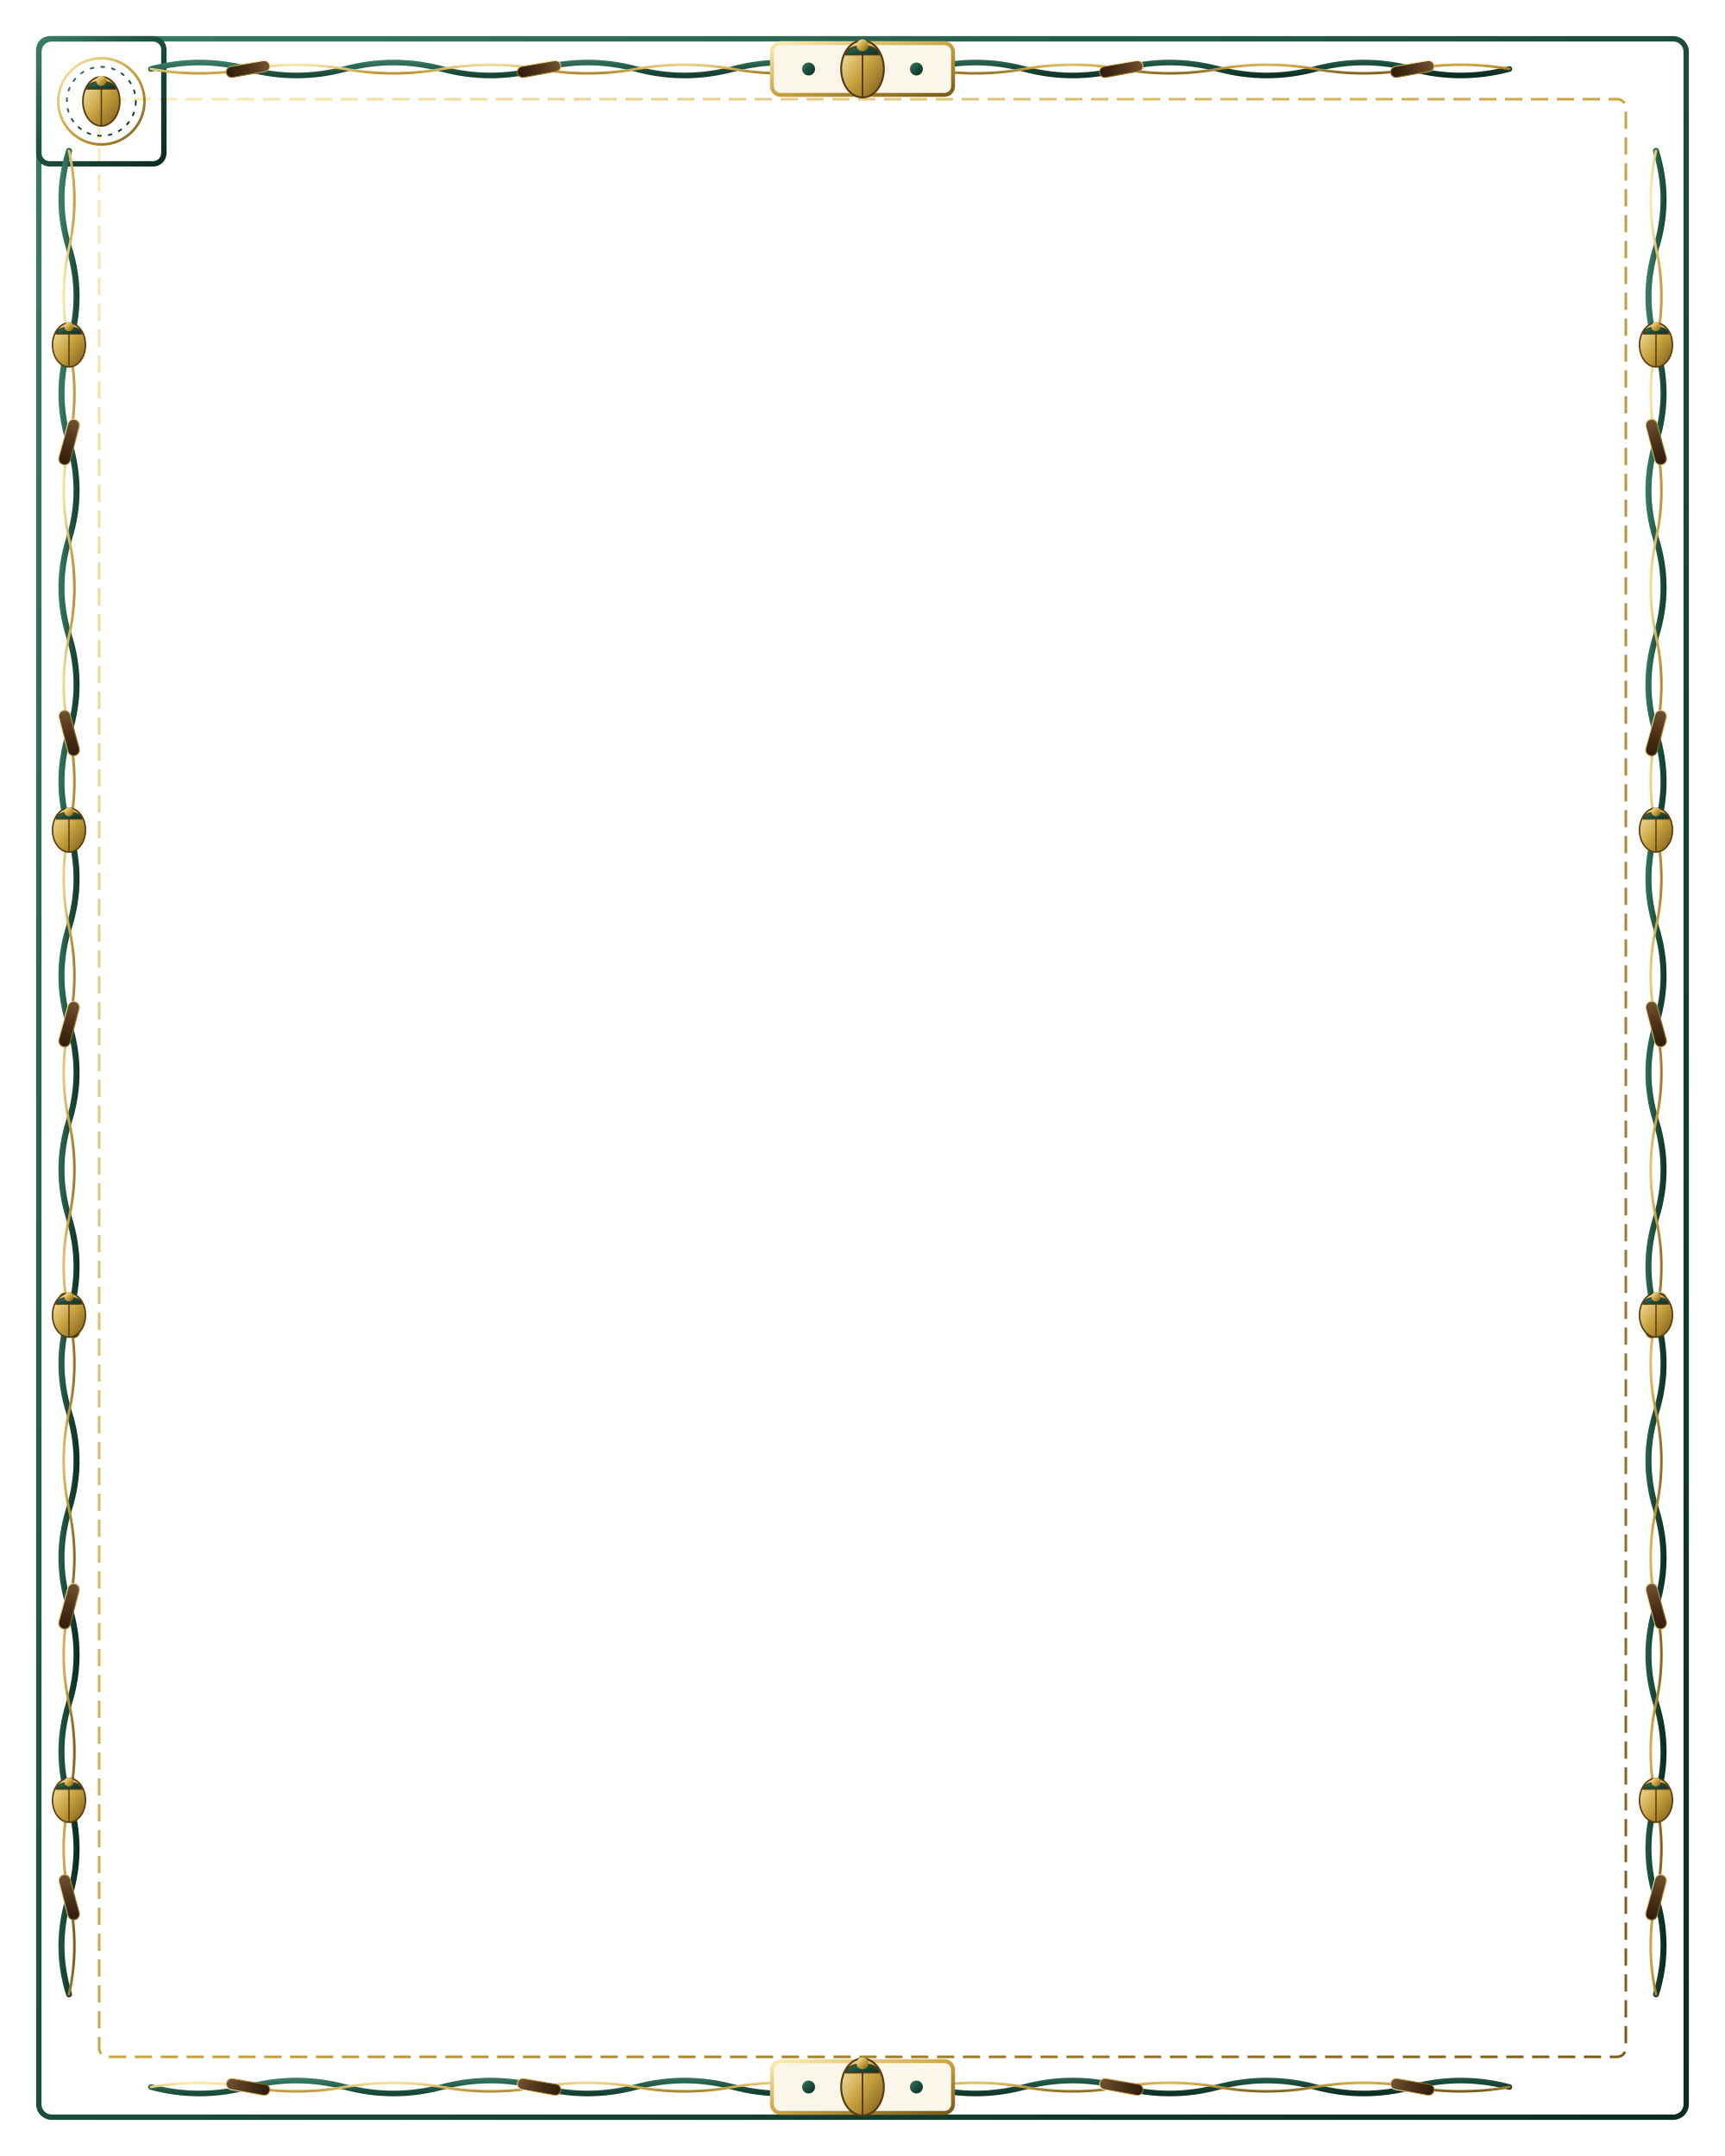
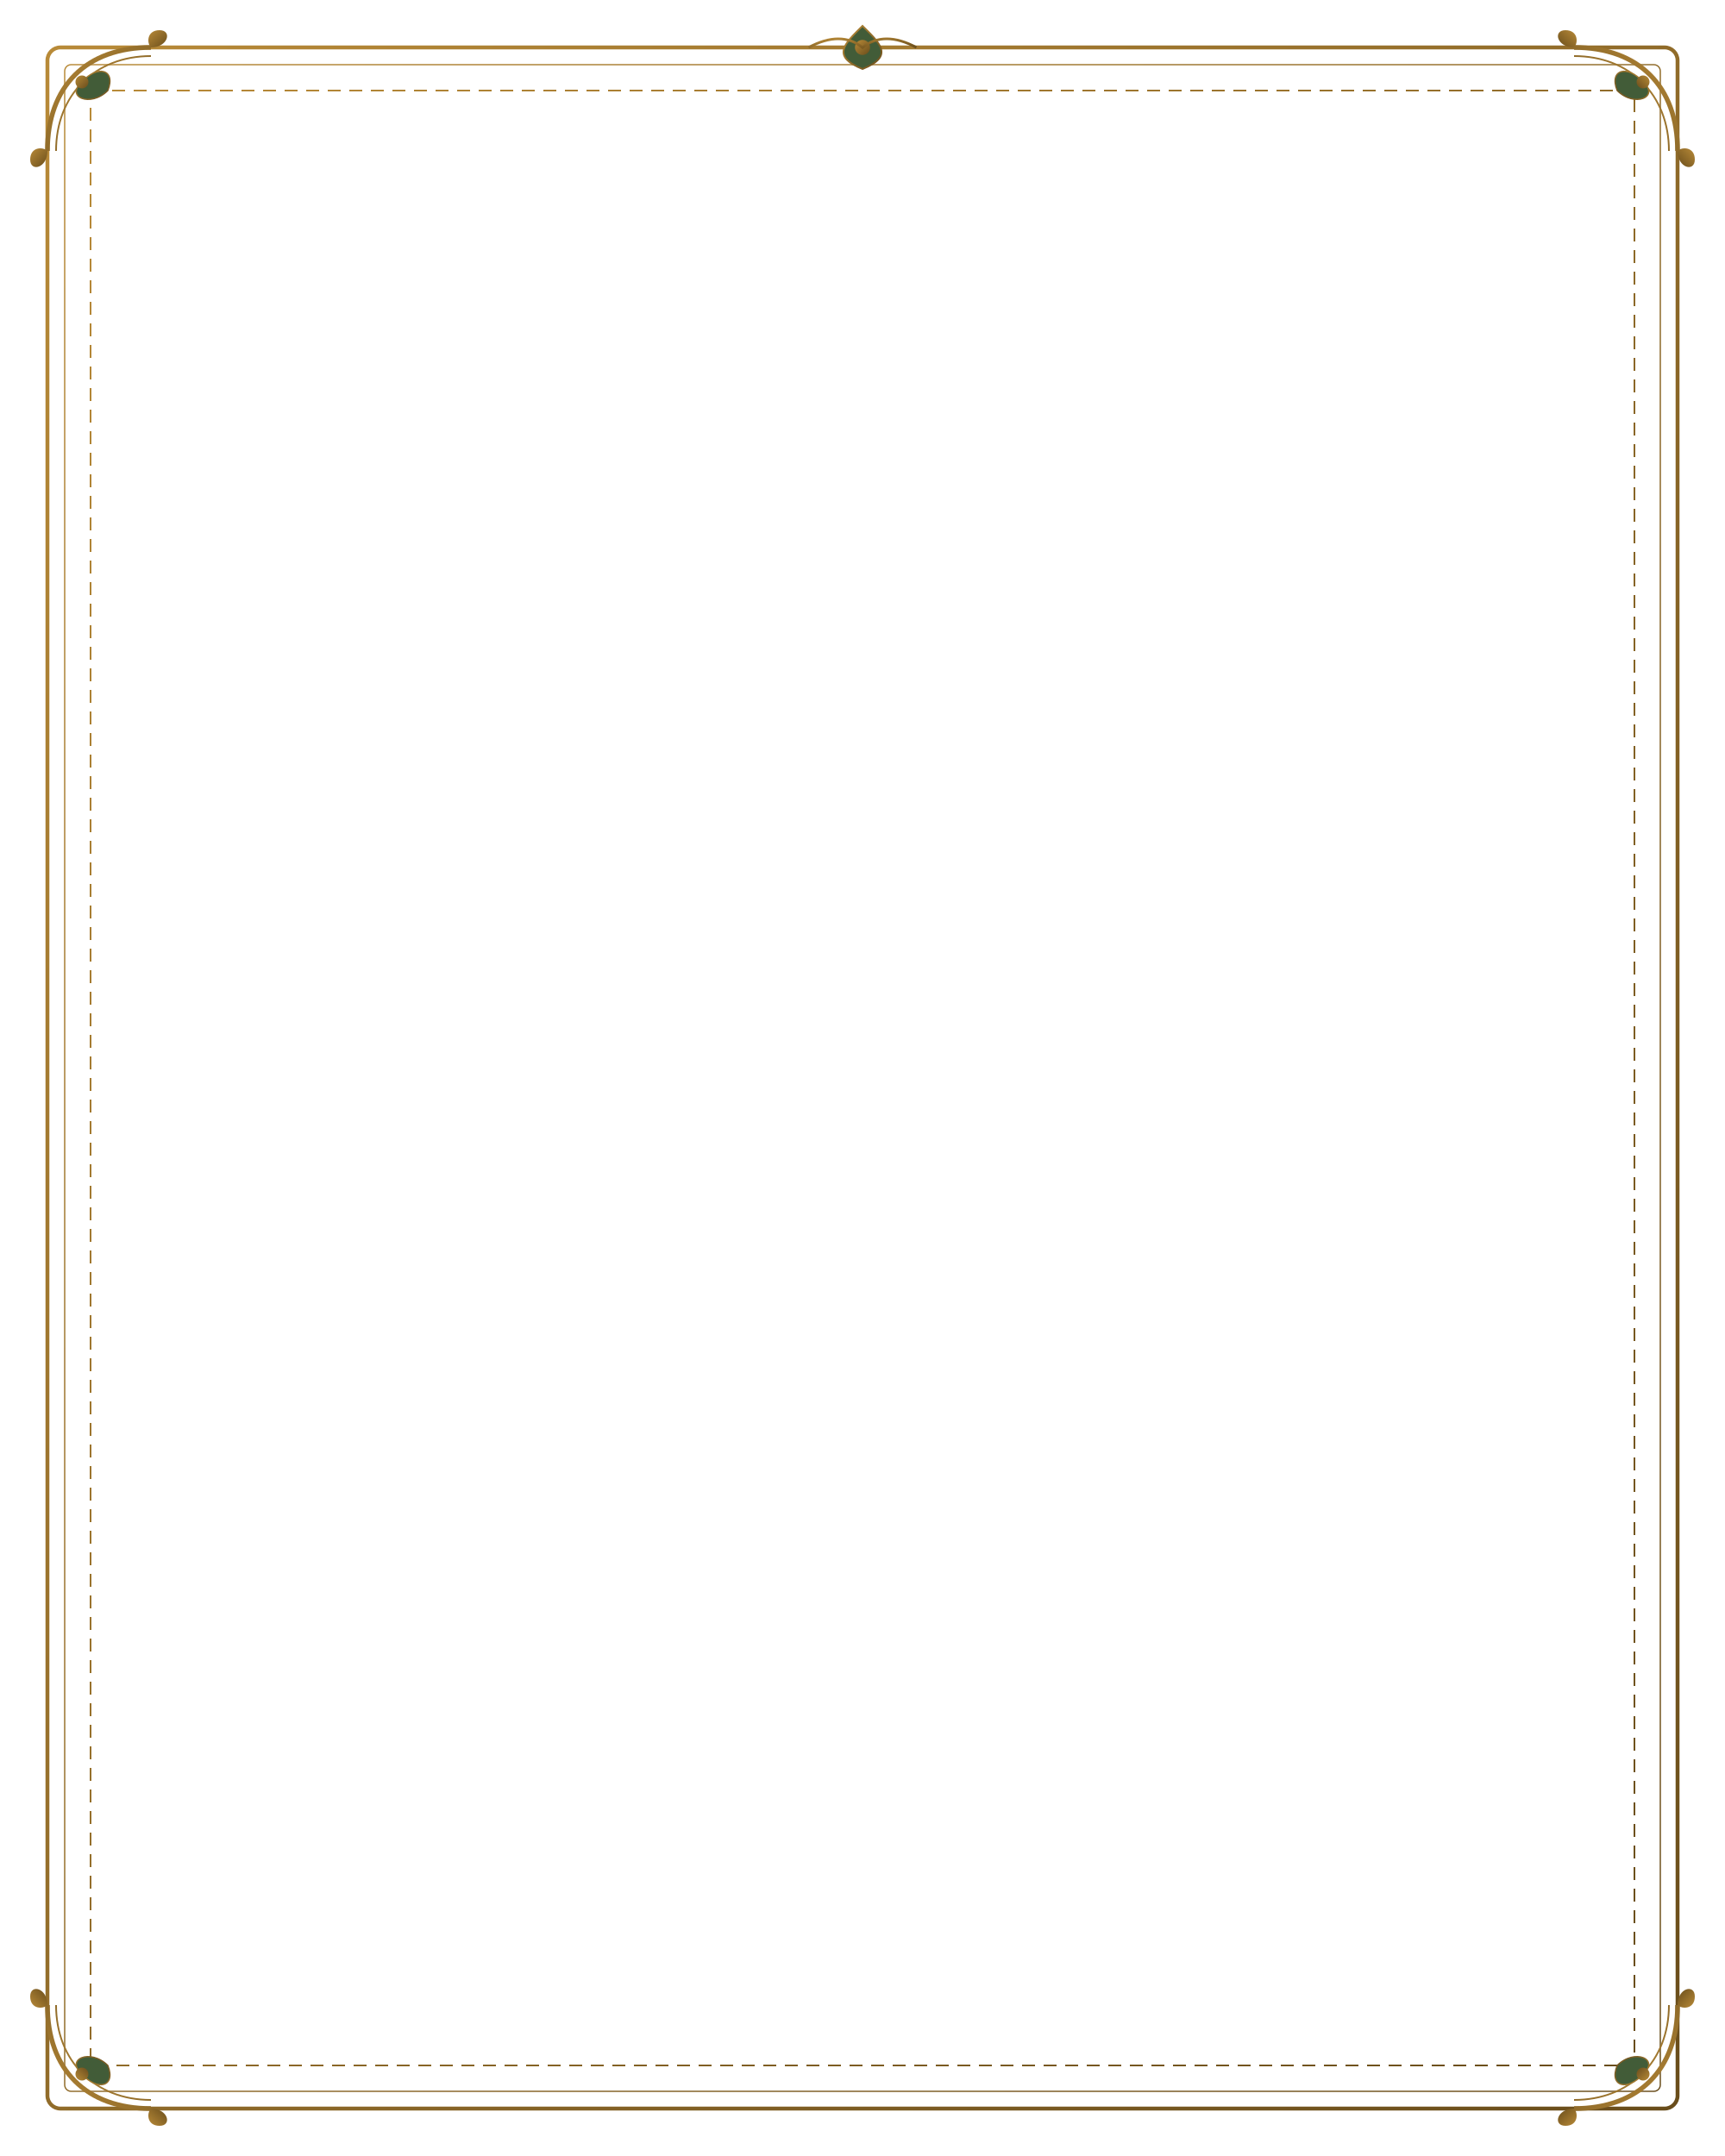
- <svg xmlns="http://www.w3.org/2000/svg" viewBox="0 0 800 1000" width="100%" height="100%">
+ <svg xmlns="http://www.w3.org/2000/svg" viewBox="0 0 800 1000" preserveAspectRatio="none" width="100%" height="100%">
  <defs>
-     <linearGradient id="emerald-b5" x1="0%" y1="0%" x2="100%" y2="100%">
-       <stop offset="0%" stop-color="#3b7d65" />
-       <stop offset="50%" stop-color="#1b4d3e" />
-       <stop offset="100%" stop-color="#0c2b22" />
+     <linearGradient id="sepia-gold" x1="0%" y1="0%" x2="100%" y2="100%">
+       <stop offset="0%" stop-color="#b88a38" />
+       <stop offset="100%" stop-color="#694d1b" />
    </linearGradient>
-     <linearGradient id="gold-b5" x1="0%" y1="0%" x2="100%" y2="100%">
-       <stop offset="0%" stop-color="#fcedb6" />
-       <stop offset="50%" stop-color="#caa442" />
-       <stop offset="100%" stop-color="#7a5a17" />
-     </linearGradient>
-     <linearGradient id="reed-b5" x1="0%" y1="0%" x2="0%" y2="100%">
-       <stop offset="0%" stop-color="#735233" />
-       <stop offset="50%" stop-color="#4d3319" />
-       <stop offset="100%" stop-color="#2d1c0c" />
-     </linearGradient>
-     <g id="cattail-b5">
-       <line x1="0" y1="-20" x2="0" y2="20" stroke="url(#emerald-b5)" stroke-width="1.8" />
-       <rect x="-3" y="-12" width="6" height="24" rx="3" fill="url(#reed-b5)" stroke="url(#gold-b5)" stroke-width="0.5" />
-       <line x1="0" y1="-12" x2="0" y2="-18" stroke="url(#reed-b5)" stroke-width="1" />
+     <g id="corner-renaissance">
+       <path d="M 22,70 C 22,40 40,22 70,22" fill="none" stroke="url(#sepia-gold)" stroke-width="2.2" />
+       <path d="M 26,70 C 26,44 44,26 70,26" fill="none" stroke="url(#sepia-gold)" stroke-width="0.8" />
+       <path d="M 22,70 C 22,78 14,80 14,74 C 14,68 20,68 22,70 Z" fill="url(#sepia-gold)" />
+       <path d="M 70,22 C 78,22 80,14 74,14 C 68,14 68,20 70,22 Z" fill="url(#sepia-gold)" />
+       <path d="M 38,38 C 45,30 54,32 50,42 C 42,50 30,45 38,38 Z" fill="#425c38" stroke="url(#sepia-gold)" stroke-width="0.6" />
+       <circle cx="38" cy="38" r="3" fill="url(#sepia-gold)" />
    </g>
-     <g id="scarab-b5">
-       <ellipse cx="0" cy="0" rx="9" ry="12" fill="url(#gold-b5)" stroke="#543b10" stroke-width="0.8" />
-       <line x1="0" y1="-7" x2="0" y2="12" stroke="#543b10" stroke-width="0.7" />
-       <path d="M -7,-6 C -7,-11 7,-11 7,-6 Z" fill="url(#emerald-b5)" stroke="#543b10" stroke-width="0.6" />
-       <circle cx="0" cy="-10" r="2.5" fill="url(#gold-b5)" />
-     </g>
-     <g id="corner-scarab-b5">
-       <rect x="18" y="18" width="58" height="58" rx="5" fill="none" stroke="url(#emerald-b5)" stroke-width="2.5" />
-       <circle cx="47" cy="47" r="20" fill="none" stroke="url(#gold-b5)" stroke-width="1.2" />
-       <circle cx="47" cy="47" r="16" fill="none" stroke="url(#emerald-b5)" stroke-width="0.8" stroke-dasharray="2,3" />
-       <use href="#scarab-b5" transform="translate(47,47) scale(0.95)" />
+     <g id="center-palmette">
+       <path d="M 0,-10 C -8,-2 -15,4 0,10 C 15,4 8,-2 0,-10 Z" fill="#425c38" stroke="url(#sepia-gold)" stroke-width="0.8" />
+       <circle cx="0" cy="0" r="3.5" fill="url(#sepia-gold)" />
+       <path d="M -25,0 Q -10,-8 0,0 Q 10,-8 25,0" fill="none" stroke="url(#sepia-gold)" stroke-width="1.2" />
    </g>
  </defs>
-   <rect x="18" y="18" width="764" height="964" rx="6" fill="none" stroke="url(#emerald-b5)" stroke-width="2.5" />
-   <rect x="46" y="46" width="708" height="908" rx="4" fill="none" stroke="url(#gold-b5)" stroke-width="1.2" stroke-dasharray="8,4" />
-   <use href="#corner-scarab-b5" x="0" y="0" />
-   <use href="#corner-scarab-b5" x="800" y="0" transform="scale(-1, 1)" />
-   <use href="#corner-scarab-b5" x="0" y="1000" transform="scale(1, -1)" />
-   <use href="#corner-scarab-b5" x="800" y="1000" transform="scale(-1, -1)" />
-   <path d="M 32,70 Q 39 47.5, 32 70 Q 25 92.5, 32 115 Q 39 137.5, 32 160 Q 25 182.5, 32 205 Q 39 227.5, 32 250 Q 25 272.5, 32 295 Q 39 317.5, 32 340 Q 25 362.5, 32 385 Q 39 407.5, 32 430 Q 25 452.5, 32 475 Q 39 497.5, 32 520 Q 25 542.5, 32 565 Q 39 587.5, 32 610 Q 25 632.5, 32 655 Q 39 677.5, 32 700 Q 25 722.5, 32 745 Q 39 767.5, 32 790 Q 25 812.5, 32 835 Q 39 857.5, 32 880 Q 25 902.5, 32 925" fill="none" stroke="url(#emerald-b5)" stroke-width="2.8" stroke-linecap="round" />
-   <path d="M 32,70 Q 27 47.5, 32 70 Q 37 92.5, 32 115 Q 27 137.5, 32 160 Q 37 182.5, 32 205 Q 27 227.5, 32 250 Q 37 272.5, 32 295 Q 27 317.5, 32 340 Q 37 362.5, 32 385 Q 27 407.5, 32 430 Q 37 452.5, 32 475 Q 27 497.5, 32 520 Q 37 542.5, 32 565 Q 27 587.5, 32 610 Q 37 632.5, 32 655 Q 27 677.5, 32 700 Q 37 722.5, 32 745 Q 27 767.5, 32 790 Q 37 812.5, 32 835 Q 27 857.5, 32 880 Q 37 902.5, 32 925" fill="none" stroke="url(#gold-b5)" stroke-width="1.2" stroke-linecap="round" />
-   <path d="M 768,70 Q 761 47.5, 768 70 Q 775 92.5, 768 115 Q 761 137.5, 768 160 Q 775 182.5, 768 205 Q 761 227.5, 768 250 Q 775 272.5, 768 295 Q 761 317.5, 768 340 Q 775 362.5, 768 385 Q 761 407.5, 768 430 Q 775 452.5, 768 475 Q 761 497.5, 768 520 Q 775 542.5, 768 565 Q 761 587.5, 768 610 Q 775 632.5, 768 655 Q 761 677.5, 768 700 Q 775 722.5, 768 745 Q 761 767.5, 768 790 Q 775 812.5, 768 835 Q 761 857.5, 768 880 Q 775 902.5, 768 925" fill="none" stroke="url(#emerald-b5)" stroke-width="2.8" stroke-linecap="round" />
-   <path d="M 768,70 Q 773 47.5, 768 70 Q 763 92.5, 768 115 Q 773 137.5, 768 160 Q 763 182.5, 768 205 Q 773 227.5, 768 250 Q 763 272.5, 768 295 Q 773 317.5, 768 340 Q 763 362.5, 768 385 Q 773 407.5, 768 430 Q 763 452.5, 768 475 Q 773 497.5, 768 520 Q 763 542.5, 768 565 Q 773 587.5, 768 610 Q 763 632.5, 768 655 Q 773 677.5, 768 700 Q 763 722.5, 768 745 Q 773 767.5, 768 790 Q 763 812.5, 768 835 Q 773 857.5, 768 880 Q 763 902.5, 768 925" fill="none" stroke="url(#gold-b5)" stroke-width="1.2" stroke-linecap="round" />
-   <use href="#scarab-b5" transform="translate(32,160) scale(0.85)" />
-   <use href="#scarab-b5" transform="translate(768,160) scale(0.85)" />
-   <use href="#cattail-b5" transform="translate(32,205) rotate(15) scale(0.9)" />
-   <use href="#cattail-b5" transform="translate(768,205) rotate(-15) scale(0.9)" />
-   <use href="#cattail-b5" transform="translate(32,340) rotate(-15) scale(0.9)" />
-   <use href="#cattail-b5" transform="translate(768,340) rotate(15) scale(0.9)" />
-   <use href="#scarab-b5" transform="translate(32,385) scale(0.85)" />
-   <use href="#scarab-b5" transform="translate(768,385) scale(0.85)" />
-   <use href="#cattail-b5" transform="translate(32,475) rotate(15) scale(0.9)" />
-   <use href="#cattail-b5" transform="translate(768,475) rotate(-15) scale(0.9)" />
-   <use href="#cattail-b5" transform="translate(32,610) rotate(-15) scale(0.9)" />
-   <use href="#cattail-b5" transform="translate(768,610) rotate(15) scale(0.9)" />
-   <use href="#scarab-b5" transform="translate(32,610) scale(0.85)" />
-   <use href="#scarab-b5" transform="translate(768,610) scale(0.85)" />
-   <use href="#cattail-b5" transform="translate(32,745) rotate(15) scale(0.9)" />
-   <use href="#cattail-b5" transform="translate(768,745) rotate(-15) scale(0.9)" />
-   <use href="#scarab-b5" transform="translate(32,835) scale(0.85)" />
-   <use href="#scarab-b5" transform="translate(768,835) scale(0.85)" />
-   <use href="#cattail-b5" transform="translate(32,880) rotate(-15) scale(0.9)" />
-   <use href="#cattail-b5" transform="translate(768,880) rotate(15) scale(0.9)" />
-   <path d="M 70,32 Q 47.5 38, 70 32 Q 92.5 26, 115 32 Q 137.5 38, 160 32 Q 182.5 26, 205 32 Q 227.5 38, 250 32 Q 272.5 26, 295 32 Q 317.5 38, 340 32 Q 362.5 26, 385 32 Q 407.5 38, 430 32 Q 452.5 26, 475 32 Q 497.5 38, 520 32 Q 542.5 26, 565 32 Q 587.5 38, 610 32 Q 632.5 26, 655 32 Q 677.5 38, 700 32" fill="none" stroke="url(#emerald-b5)" stroke-width="2.6" stroke-linecap="round" />
-   <path d="M 70,32 Q 47.5 28, 70 32 Q 92.5 36, 115 32 Q 137.5 28, 160 32 Q 182.5 36, 205 32 Q 227.5 28, 250 32 Q 272.5 36, 295 32 Q 317.5 28, 340 32 Q 362.5 36, 385 32 Q 407.5 28, 430 32 Q 452.5 36, 475 32 Q 497.5 28, 520 32 Q 542.5 36, 565 32 Q 587.5 28, 610 32 Q 632.5 36, 655 32 Q 677.5 28, 700 32" fill="none" stroke="url(#gold-b5)" stroke-width="1.2" stroke-linecap="round" />
-   <path d="M 70,968 Q 47.5 962, 70 968 Q 92.5 974, 115 968 Q 137.5 962, 160 968 Q 182.5 974, 205 968 Q 227.5 962, 250 968 Q 272.5 974, 295 968 Q 317.5 962, 340 968 Q 362.5 974, 385 968 Q 407.5 962, 430 968 Q 452.5 974, 475 968 Q 497.5 962, 520 968 Q 542.5 974, 565 968 Q 587.5 962, 610 968 Q 632.5 974, 655 968 Q 677.5 962, 700 968" fill="none" stroke="url(#emerald-b5)" stroke-width="2.6" stroke-linecap="round" />
-   <path d="M 70,968 Q 47.5 972, 70 968 Q 92.5 964, 115 968 Q 137.5 972, 160 968 Q 182.5 964, 205 968 Q 227.5 972, 250 968 Q 272.5 964, 295 968 Q 317.5 972, 340 968 Q 362.5 964, 385 968 Q 407.5 972, 430 968 Q 452.5 964, 475 968 Q 497.5 972, 520 968 Q 542.5 964, 565 968 Q 587.5 972, 610 968 Q 632.5 964, 655 968 Q 677.5 972, 700 968" fill="none" stroke="url(#gold-b5)" stroke-width="1.2" stroke-linecap="round" />
-   <use href="#cattail-b5" transform="translate(115,32) rotate(80) scale(0.85)" />
-   <use href="#cattail-b5" transform="translate(115,968) rotate(-80) scale(0.85)" />
-   <use href="#cattail-b5" transform="translate(250,32) rotate(80) scale(0.85)" />
-   <use href="#cattail-b5" transform="translate(250,968) rotate(-80) scale(0.85)" />
-   <use href="#cattail-b5" transform="translate(385,32) rotate(80) scale(0.85)" />
-   <use href="#cattail-b5" transform="translate(385,968) rotate(-80) scale(0.85)" />
-   <use href="#cattail-b5" transform="translate(520,32) rotate(80) scale(0.85)" />
-   <use href="#cattail-b5" transform="translate(520,968) rotate(-80) scale(0.85)" />
-   <use href="#cattail-b5" transform="translate(655,32) rotate(80) scale(0.85)" />
-   <use href="#cattail-b5" transform="translate(655,968) rotate(-80) scale(0.85)" />
-   <g transform="translate(400, 32)">
-     <rect x="-42" y="-12" width="84" height="24" rx="4" fill="#faf6ea" stroke="url(#gold-b5)" stroke-width="1.8" />
-     <use href="#scarab-b5" x="0" y="0" transform="scale(1.1)" />
-     <circle cx="-25" cy="0" r="3" fill="url(#emerald-b5)" />
-     <circle cx="25" cy="0" r="3" fill="url(#emerald-b5)" />
-   </g>
-   <g transform="translate(400, 968)">
-     <rect x="-42" y="-12" width="84" height="24" rx="4" fill="#faf6ea" stroke="url(#gold-b5)" stroke-width="1.8" />
-     <use href="#scarab-b5" x="0" y="0" transform="scale(1.1)" />
-     <circle cx="-25" cy="0" r="3" fill="url(#emerald-b5)" />
-     <circle cx="25" cy="0" r="3" fill="url(#emerald-b5)" />
-   </g>
+   <rect x="22" y="22" width="756" height="956" rx="6" fill="none" stroke="url(#sepia-gold)" stroke-width="1.8" />
+   <rect x="30" y="30" width="740" height="940" rx="3" fill="none" stroke="url(#sepia-gold)" stroke-width="0.6" />
+   <rect x="42" y="42" width="716" height="916" fill="none" stroke="url(#sepia-gold)" stroke-width="0.8" stroke-dasharray="6,4" />
+   <use href="#corner-renaissance" x="0" y="0" />
+   <use href="#corner-renaissance" transform="translate(800, 0) scale(-1, 1)" />
+   <use href="#corner-renaissance" transform="translate(0, 1000) scale(1, -1)" />
+   <use href="#corner-renaissance" transform="translate(800, 1000) scale(-1, -1)" />
+   <use href="#center-palmette" x="400" y="22" />
+   <use href="#center-palmette" x="400" y="978" transform="scale(1, -1)" />
+   <use href="#center-palmette" x="22" y="500" transform="rotate(90)" />
+   <use href="#center-palmette" x="778" y="500" transform="rotate(-90)" />
</svg>
